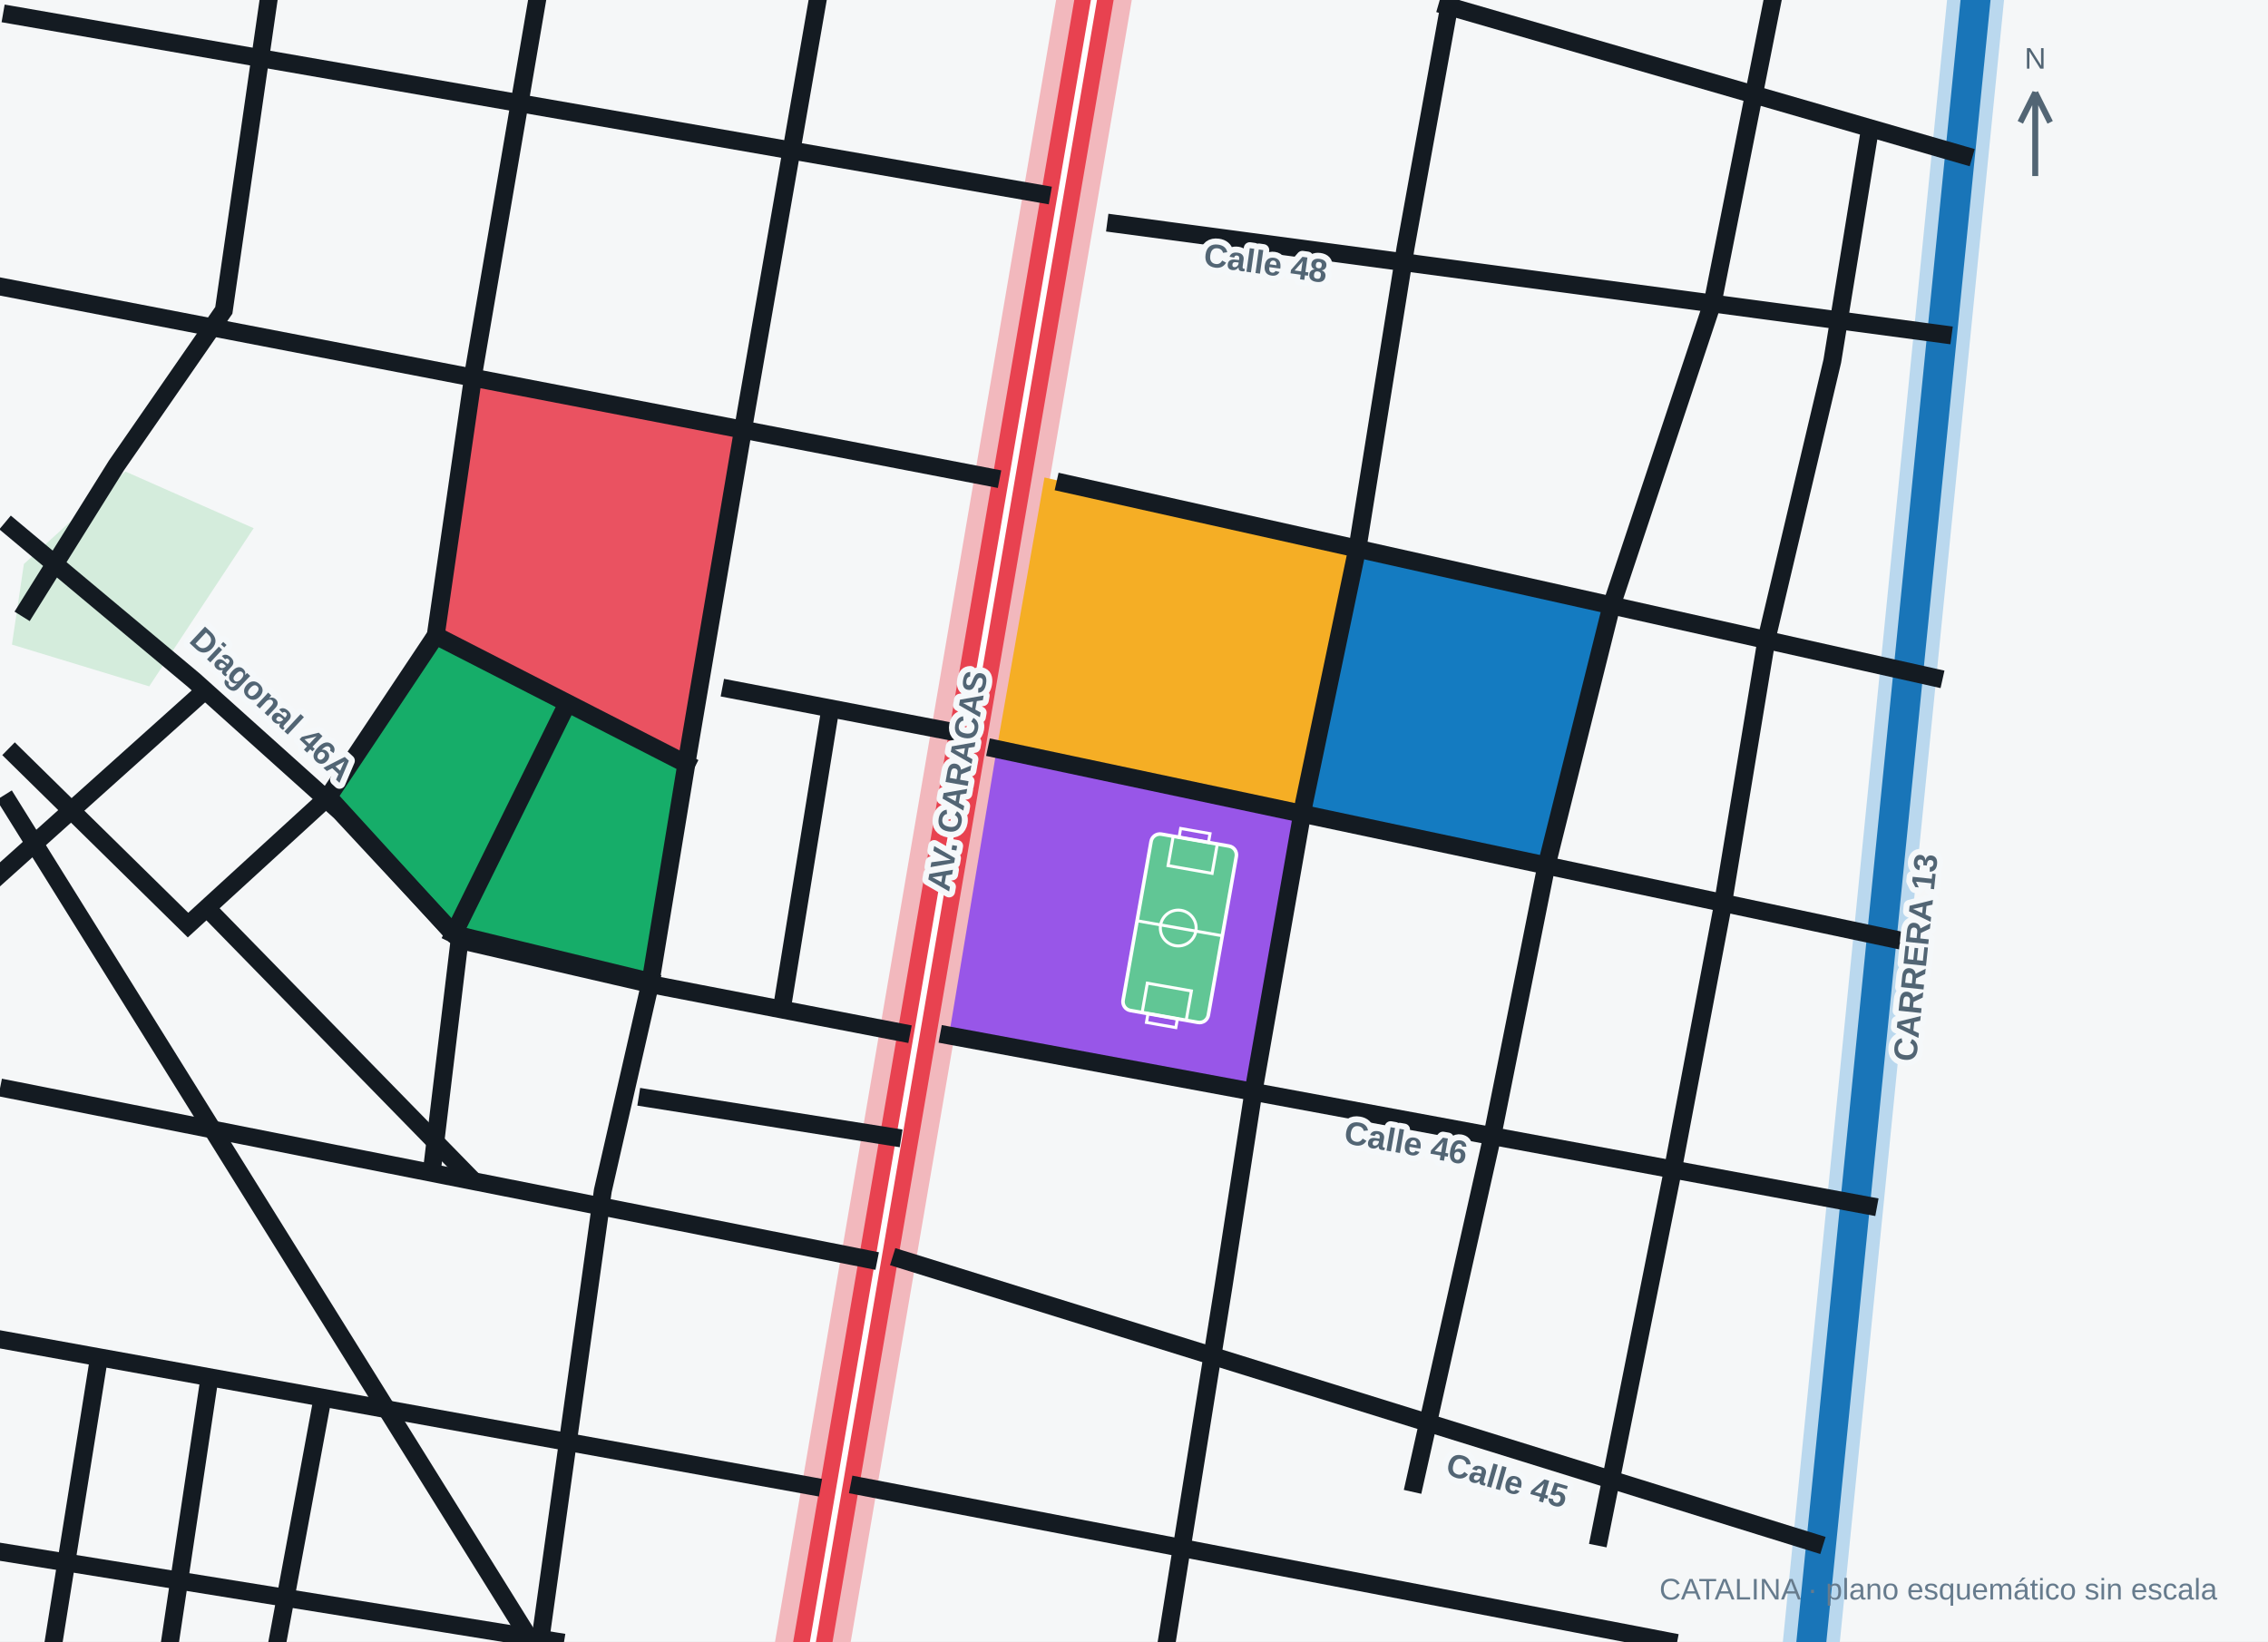
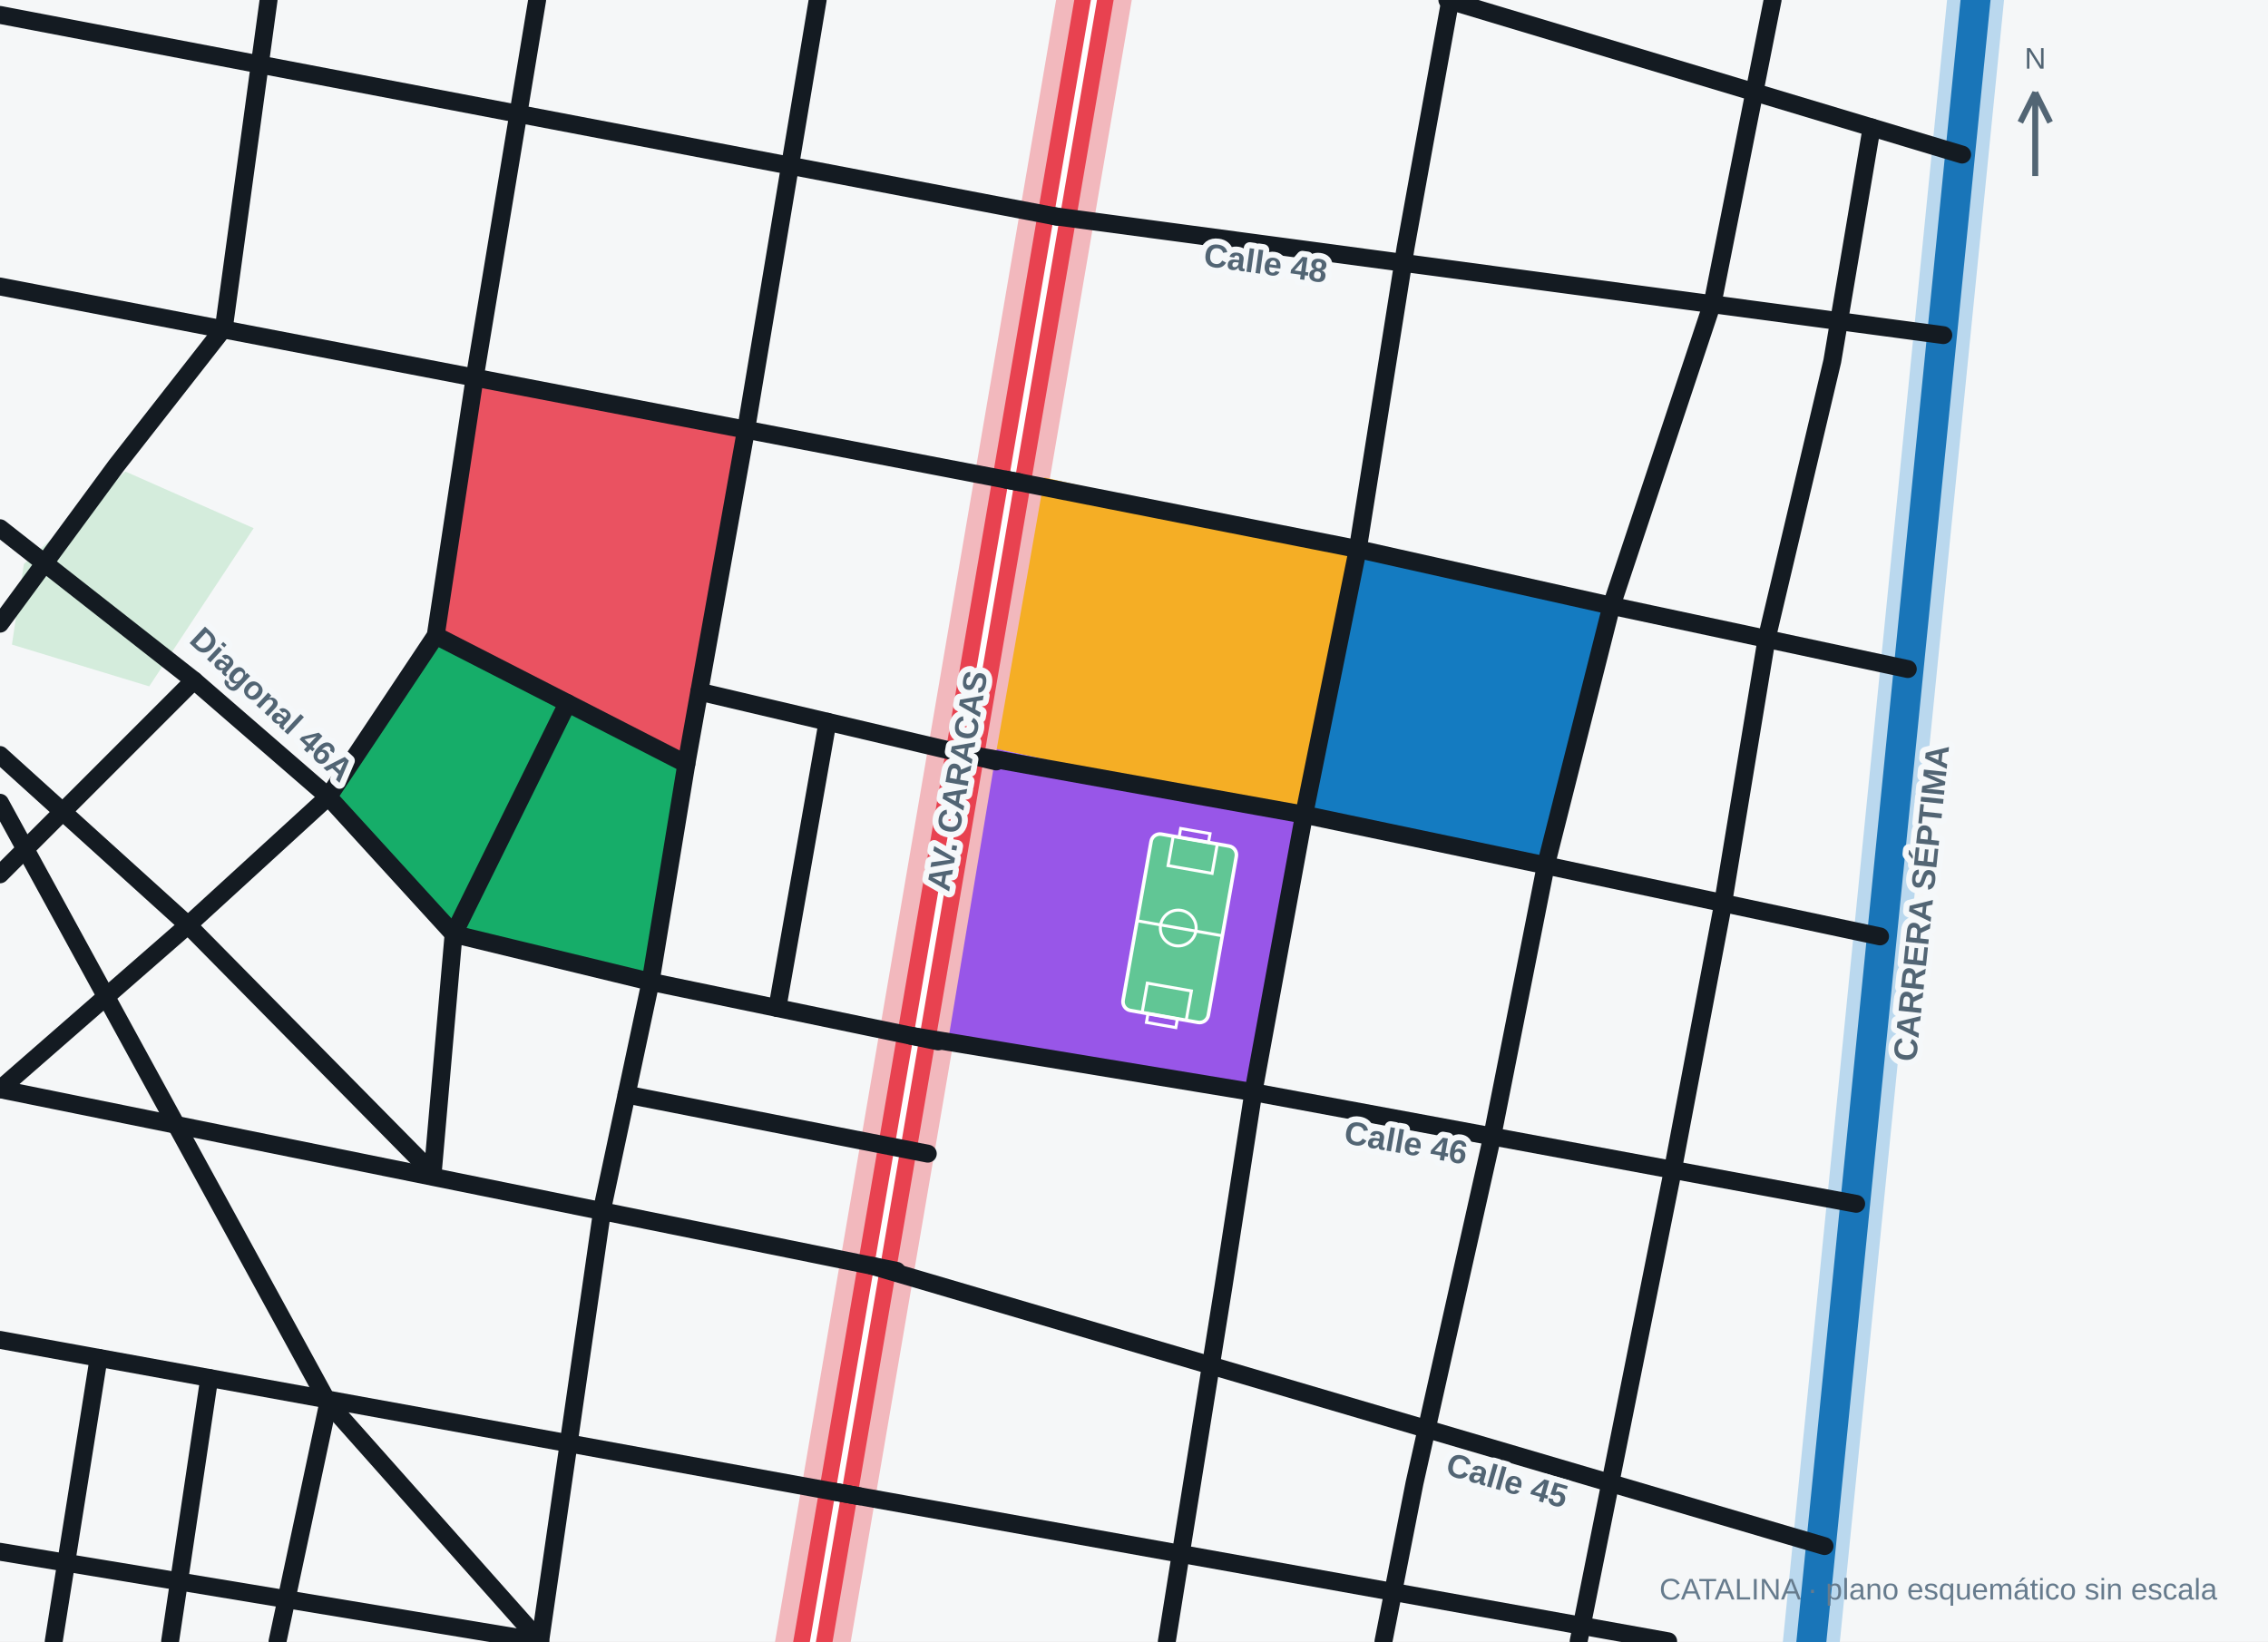
<svg xmlns="http://www.w3.org/2000/svg" width="760" height="550" viewBox="0 0 760 550">
  <defs>
    <pattern id="blocks" width="38" height="33" patternUnits="userSpaceOnUse" patternTransform="rotate(9)">
      <rect x="4" y="4" width="25" height="21" rx="2" fill="#e9edef" stroke="#dde4e7" stroke-width=".6" />
    </pattern>
-     <style>text{font-family:Arial,sans-serif}.road{fill:none;stroke:#141b22;stroke-width:6;stroke-linejoin:miter;stroke-linecap:square}.street{font-size:11px;fill:#526574;font-weight:600;paint-order:stroke;stroke:#f5f8fa;stroke-width:4;stroke-linejoin:round}</style>
+     <style>text{font-family:Arial,sans-serif}.road{fill:none;stroke:#141b22;stroke-width:6;stroke-linejoin:round;stroke-linecap:round}.street{font-size:11px;fill:#526574;font-weight:600;paint-order:stroke;stroke:#f5f8fa;stroke-width:4;stroke-linejoin:round}</style>
  </defs>
  <rect width="760" height="550" fill="#f5f7f8" />
  <path d="M8 189L42 158 85 177 50 230 4 216Z" fill="#d4ecdc" />
  <path d="M370 -20L269 570" stroke="#f2b8bd" stroke-width="25" fill="none" />
  <path d="M370 -20L269 570" stroke="#e84250" stroke-width="13" fill="none" />
  <path d="M370 -20L269 570" stroke="white" stroke-width="2" fill="none" />
  <path d="M664 -20L605 570" stroke="#bad8ee" stroke-width="19" fill="none" />
  <path d="M664 -20L605 570" stroke="#1975b8" stroke-width="10" fill="none" />
  <polygon points="455,184 540,203 518,290 437,273" fill="#147bc1" />
  <polygon points="350,160 455,184 437,273 334,251" fill="#f5ae25" />
  <polygon points="334,251 437,273 420,366 318,347" fill="#9856e8" />
  <polygon points="159,127 250,144 230,256 146,213" fill="#ea5261" />
  <polygon points="146,213 190,236 152,313 110,267" fill="#16ad69" />
  <polygon points="190,236 230,256 218,329 152,313" fill="#16ad69" />
-   <path d="M4 5L349 65" class="road" />
-   <path d="M90 0L75 104 39 156 9 204" class="road" />
-   <path d="M180 0L159 123 146 213 110 267 63 310 5 253" class="road" />
-   <path d="M274 0L250 138 230 256 218 329 202 399 181 550" class="road" />
-   <path d="M0 96L332 160" class="road" />
-   <path d="M4 177L65 228 114 272 154 315 219 330 302 346" class="road" />
-   <path d="M0 293L68 232" class="road" />
-   <path d="M3 365L291 422" class="road" />
-   <path d="M1 449L272 498" class="road" />
-   <path d="M18 550L33 456" class="road" />
-   <path d="M57 550L70 463" class="road" />
-   <path d="M93 550L108 469" class="road" />
-   <path d="M0 520L186 550" class="road" />
-   <path d="M3 269L178 550" class="road" />
-   <path d="M71 306L157 394" class="road" />
-   <path d="M154 315L145 390" class="road" />
-   <path d="M217 368L299 381" class="road" />
-   <path d="M245 231L318 245" class="road" />
-   <path d="M278 239L262 338" class="road" />
-   <path d="M486 0L471 83 455 183 437 269 420 366 410 431 391 550" class="road" />
-   <path d="M594 0L574 101 540 203 518 291 500 381 474 497" class="road" />
-   <path d="M626 47L614 121 592 214 577 305 560 395 536 515" class="road" />
-   <path d="M485 2L658 52" class="road" />
-   <path d="M374 75L651 112" class="road" />
-   <path d="M357 162L648 227" class="road" />
-   <path d="M334 251L636 315" class="road" />
-   <path d="M318 347L626 404" class="road" />
-   <path d="M302 422L608 517" class="road" />
-   <path d="M288 498L559 550" class="road" />
-   <path d="M146 213L230 256M190 236L152 313M110 267L152 313L218 329" class="road" />
+   <path d="M0 5L354.43 72.65" class="road" />
+   <path d="M90 0L75 110L39 156L0 209" class="road" />
+   <path d="M180 0L159 127L146 213L110 267L63 310L0 365" class="road" />
+   <path d="M274 0L250 144L230 256L218 329L202 404.16L181 550" class="road" />
+   <path d="M0 96L341.35 161.54" class="road" />
+   <path d="M0 177L65 228L110 267L152 313L218 329L314.39 348.98" class="road" />
+   <path d="M0 293L65 228" class="road" />
+   <path d="M0 253L63 310L145 393.11" class="road" />
+   <path d="M0 269L110 470.14L181 550" class="road" />
+   <path d="M152 313L145 393.11" class="road" />
+   <path d="M146 213L230 256" class="road" />
+   <path d="M190.19 235.62L152 313" class="road" />
+   <path d="M0 365L300.47 425.86" class="road" />
+   <path d="M0 449L288.01 501.41" class="road" />
+   <path d="M0 520L181 550" class="road" />
+   <path d="M18 550L33.06 455.02" class="road" />
+   <path d="M57 550L70.13 461.76" class="road" />
+   <path d="M93 550L110 470.14" class="road" />
+   <path d="M209.96 366.79L310.9 386.6" class="road" />
+   <path d="M234.33 231.77L333.85 255.17" class="road" />
+   <path d="M277.32 241.88L260.47 337.8" class="road" />
+   <path d="M486 0L471 83L455 184L437 273L420 366L410 431L391 550" class="road" />
+   <path d="M594 0L574 101L540 203L518 290L500 381L474 497L463.6 550" class="road" />
+   <path d="M627.19 42.7L614 121L592 214L577 305L560 395L536 515L529 550" class="road" />
+   <path d="M485 0L657.5 51.8" class="road" />
+   <path d="M353.31 72.44L651.2 112.3" class="road" />
+   <path d="M337.1 160.72L455 184L540 203L639.3 224.2" class="road" />
+   <path d="M321.47 252.26L437 273L518 290L630 313.8" class="road" />
+   <path d="M305.28 347.09L420 366L622 403.4" class="road" />
+   <path d="M292.35 424.22L611.4 518.1" class="road" />
+   <path d="M279.6 499.88L559 550" class="road" />
  <g transform="translate(395 310) rotate(10)">
    <rect x="-14" y="-29" width="29" height="60" rx="3" fill="#61c695" stroke="white" stroke-width="1.2" />
    <path d="M-14 1H15M-7 -29V-19H8V-29M-7 31V21H8V31" fill="none" stroke="white" stroke-width="1" />
    <circle cy="1" r="6" fill="none" stroke="white" stroke-width="1" />
    <rect x="-5" y="-32" width="10" height="3" fill="none" stroke="white" />
    <rect x="-5" y="31" width="10" height="3" fill="none" stroke="white" />
  </g>
  <text class="street" x="318" y="299" transform="rotate(-80 318 299)">AV. CARACAS</text>
-   <text class="street" x="642" y="356" transform="rotate(-84 642 356)">CARRERA 13</text>
+   <text class="street" x="642" y="356" transform="rotate(-84 642 356)">CARRERA SÉPTIMA</text>
  <text class="street" x="403" y="89" transform="rotate(8 403 89)">Calle 48</text>
  <text class="street" x="450" y="383" transform="rotate(10 450 383)">Calle 46</text>
  <text class="street" x="484" y="494" transform="rotate(16 484 494)">Calle 45</text>
  <text class="street" x="63" y="215" transform="rotate(43 63 215)">Diagonal 46A</text>
  <g transform="translate(682 31)">
    <path d="M0 28V0L-5 10M0 0L5 10" fill="none" stroke="#526574" stroke-width="2" />
    <text x="0" y="-8" text-anchor="middle" fill="#526574" font-size="10">N</text>
  </g>
  <text x="743" y="536" text-anchor="end" fill="#667b8d" font-size="10">CATALINA · plano esquemático sin escala</text>
</svg>
